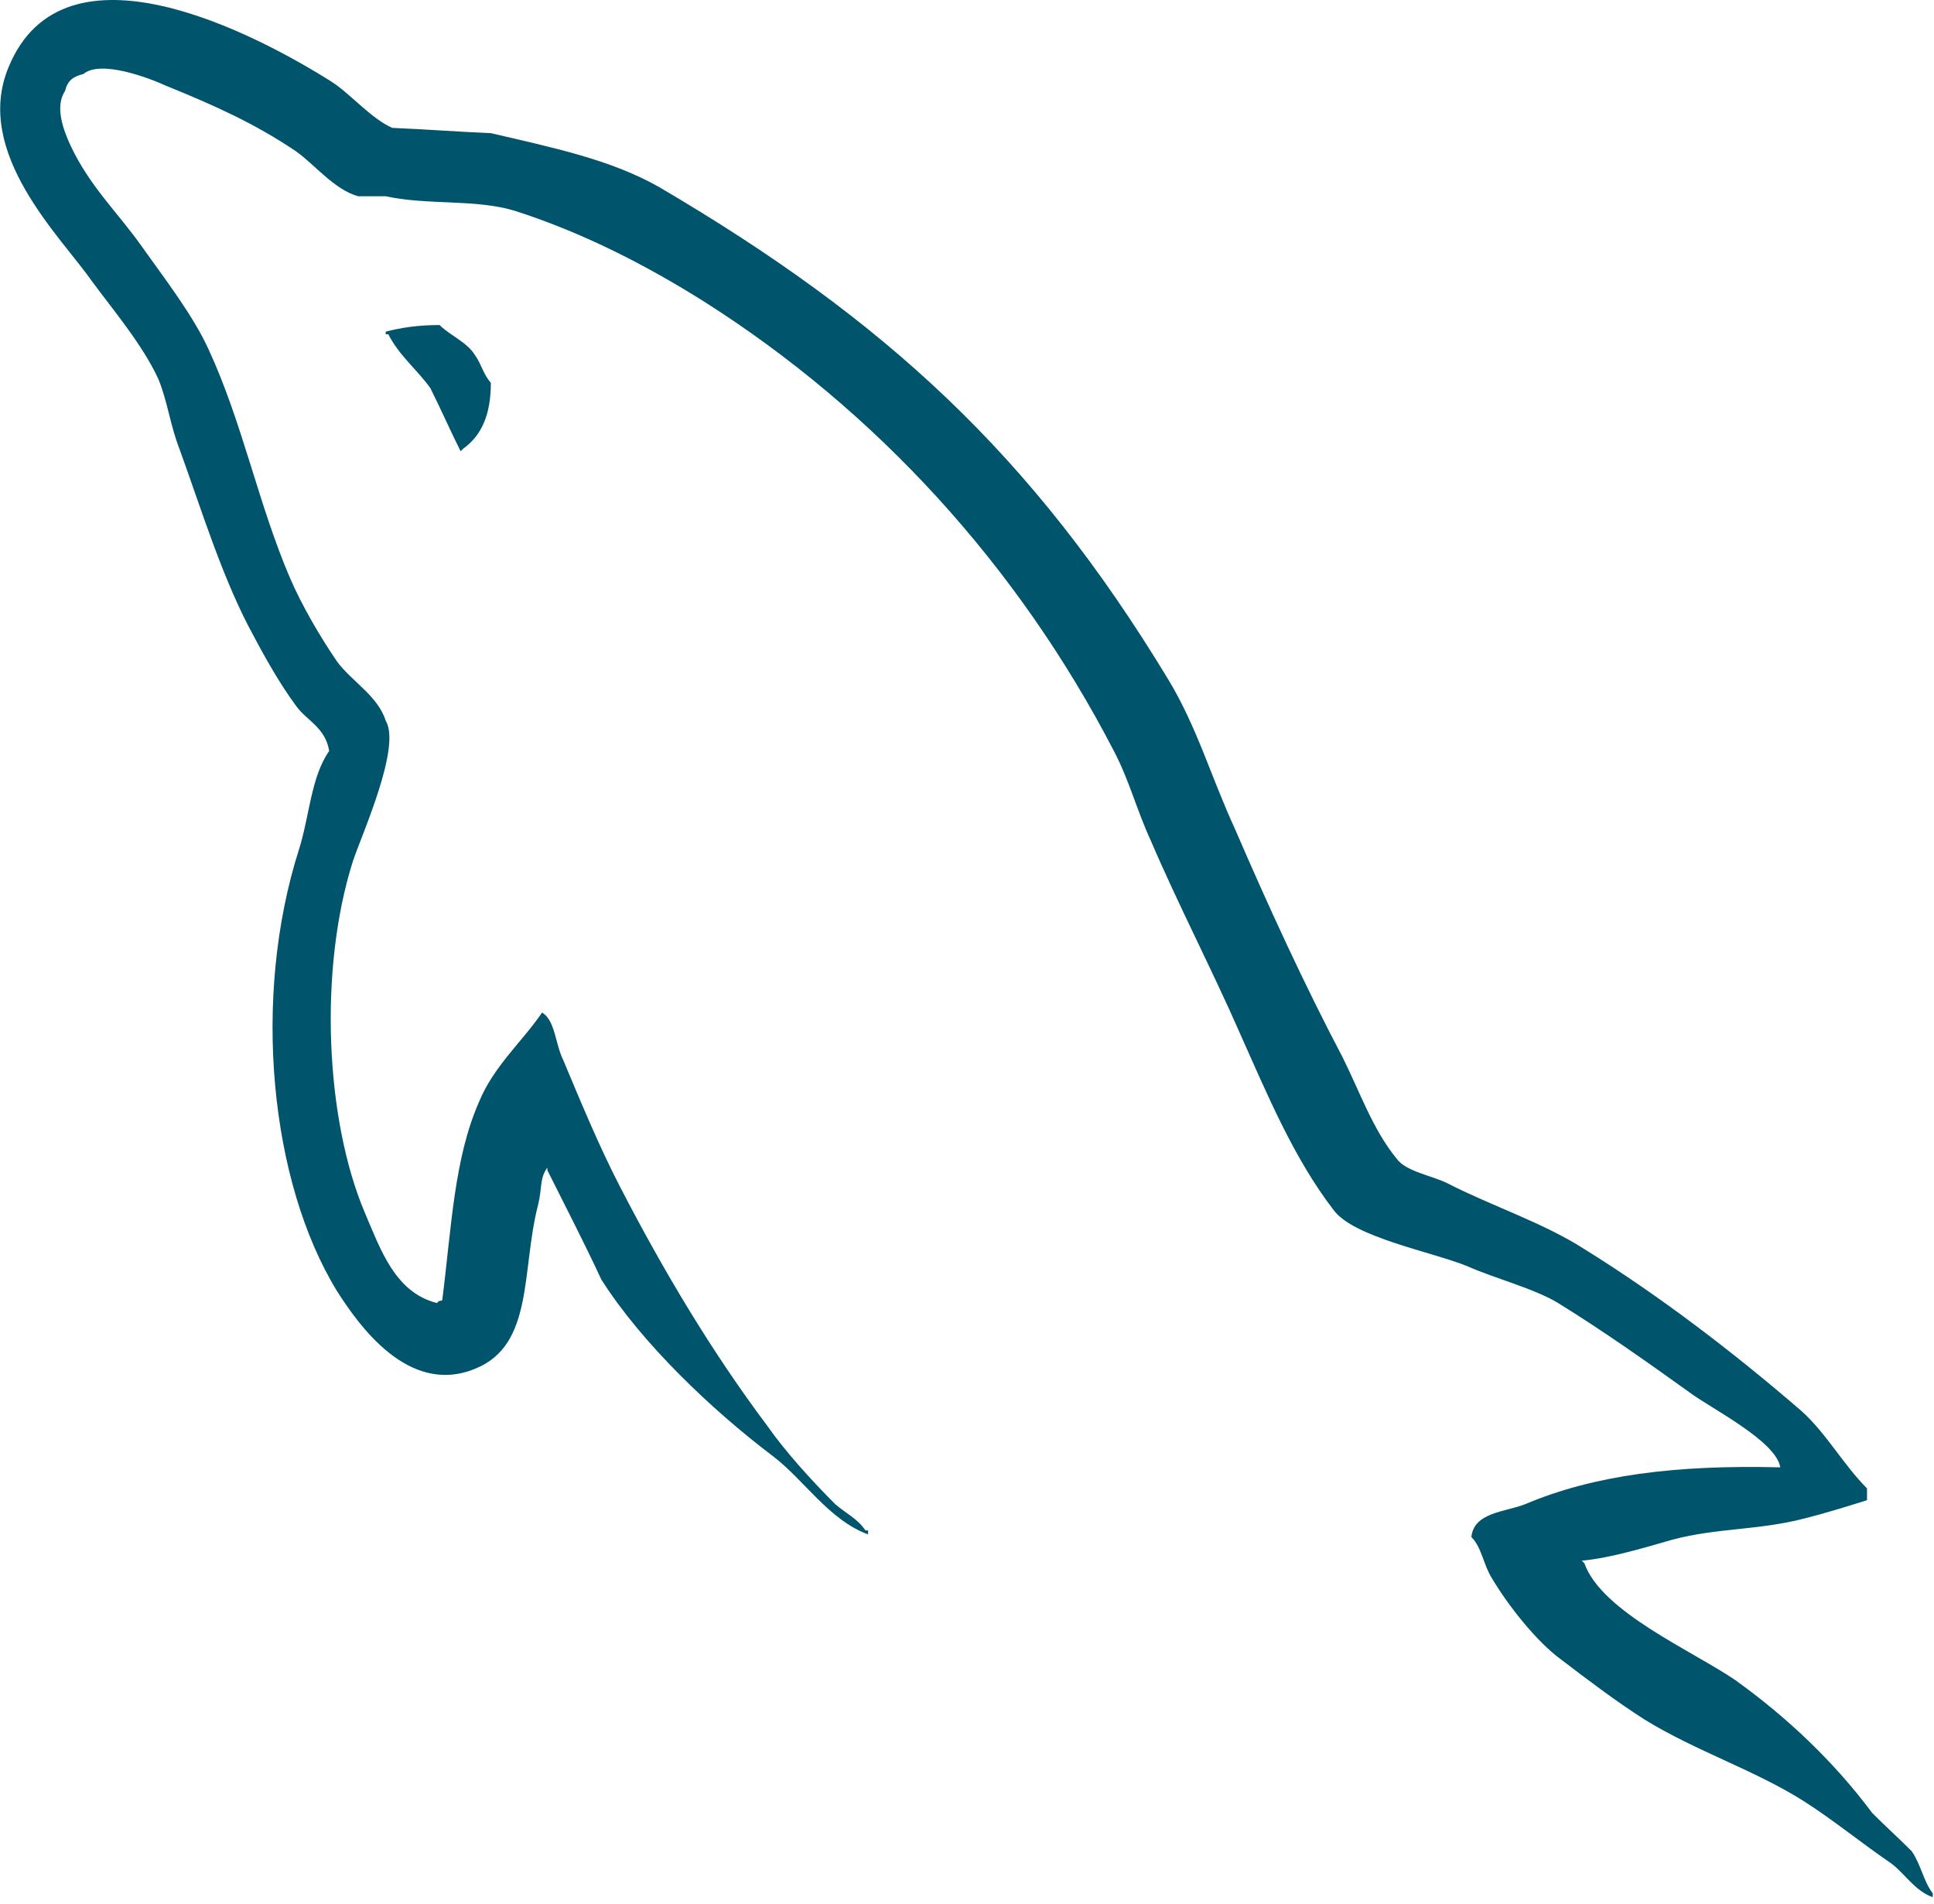
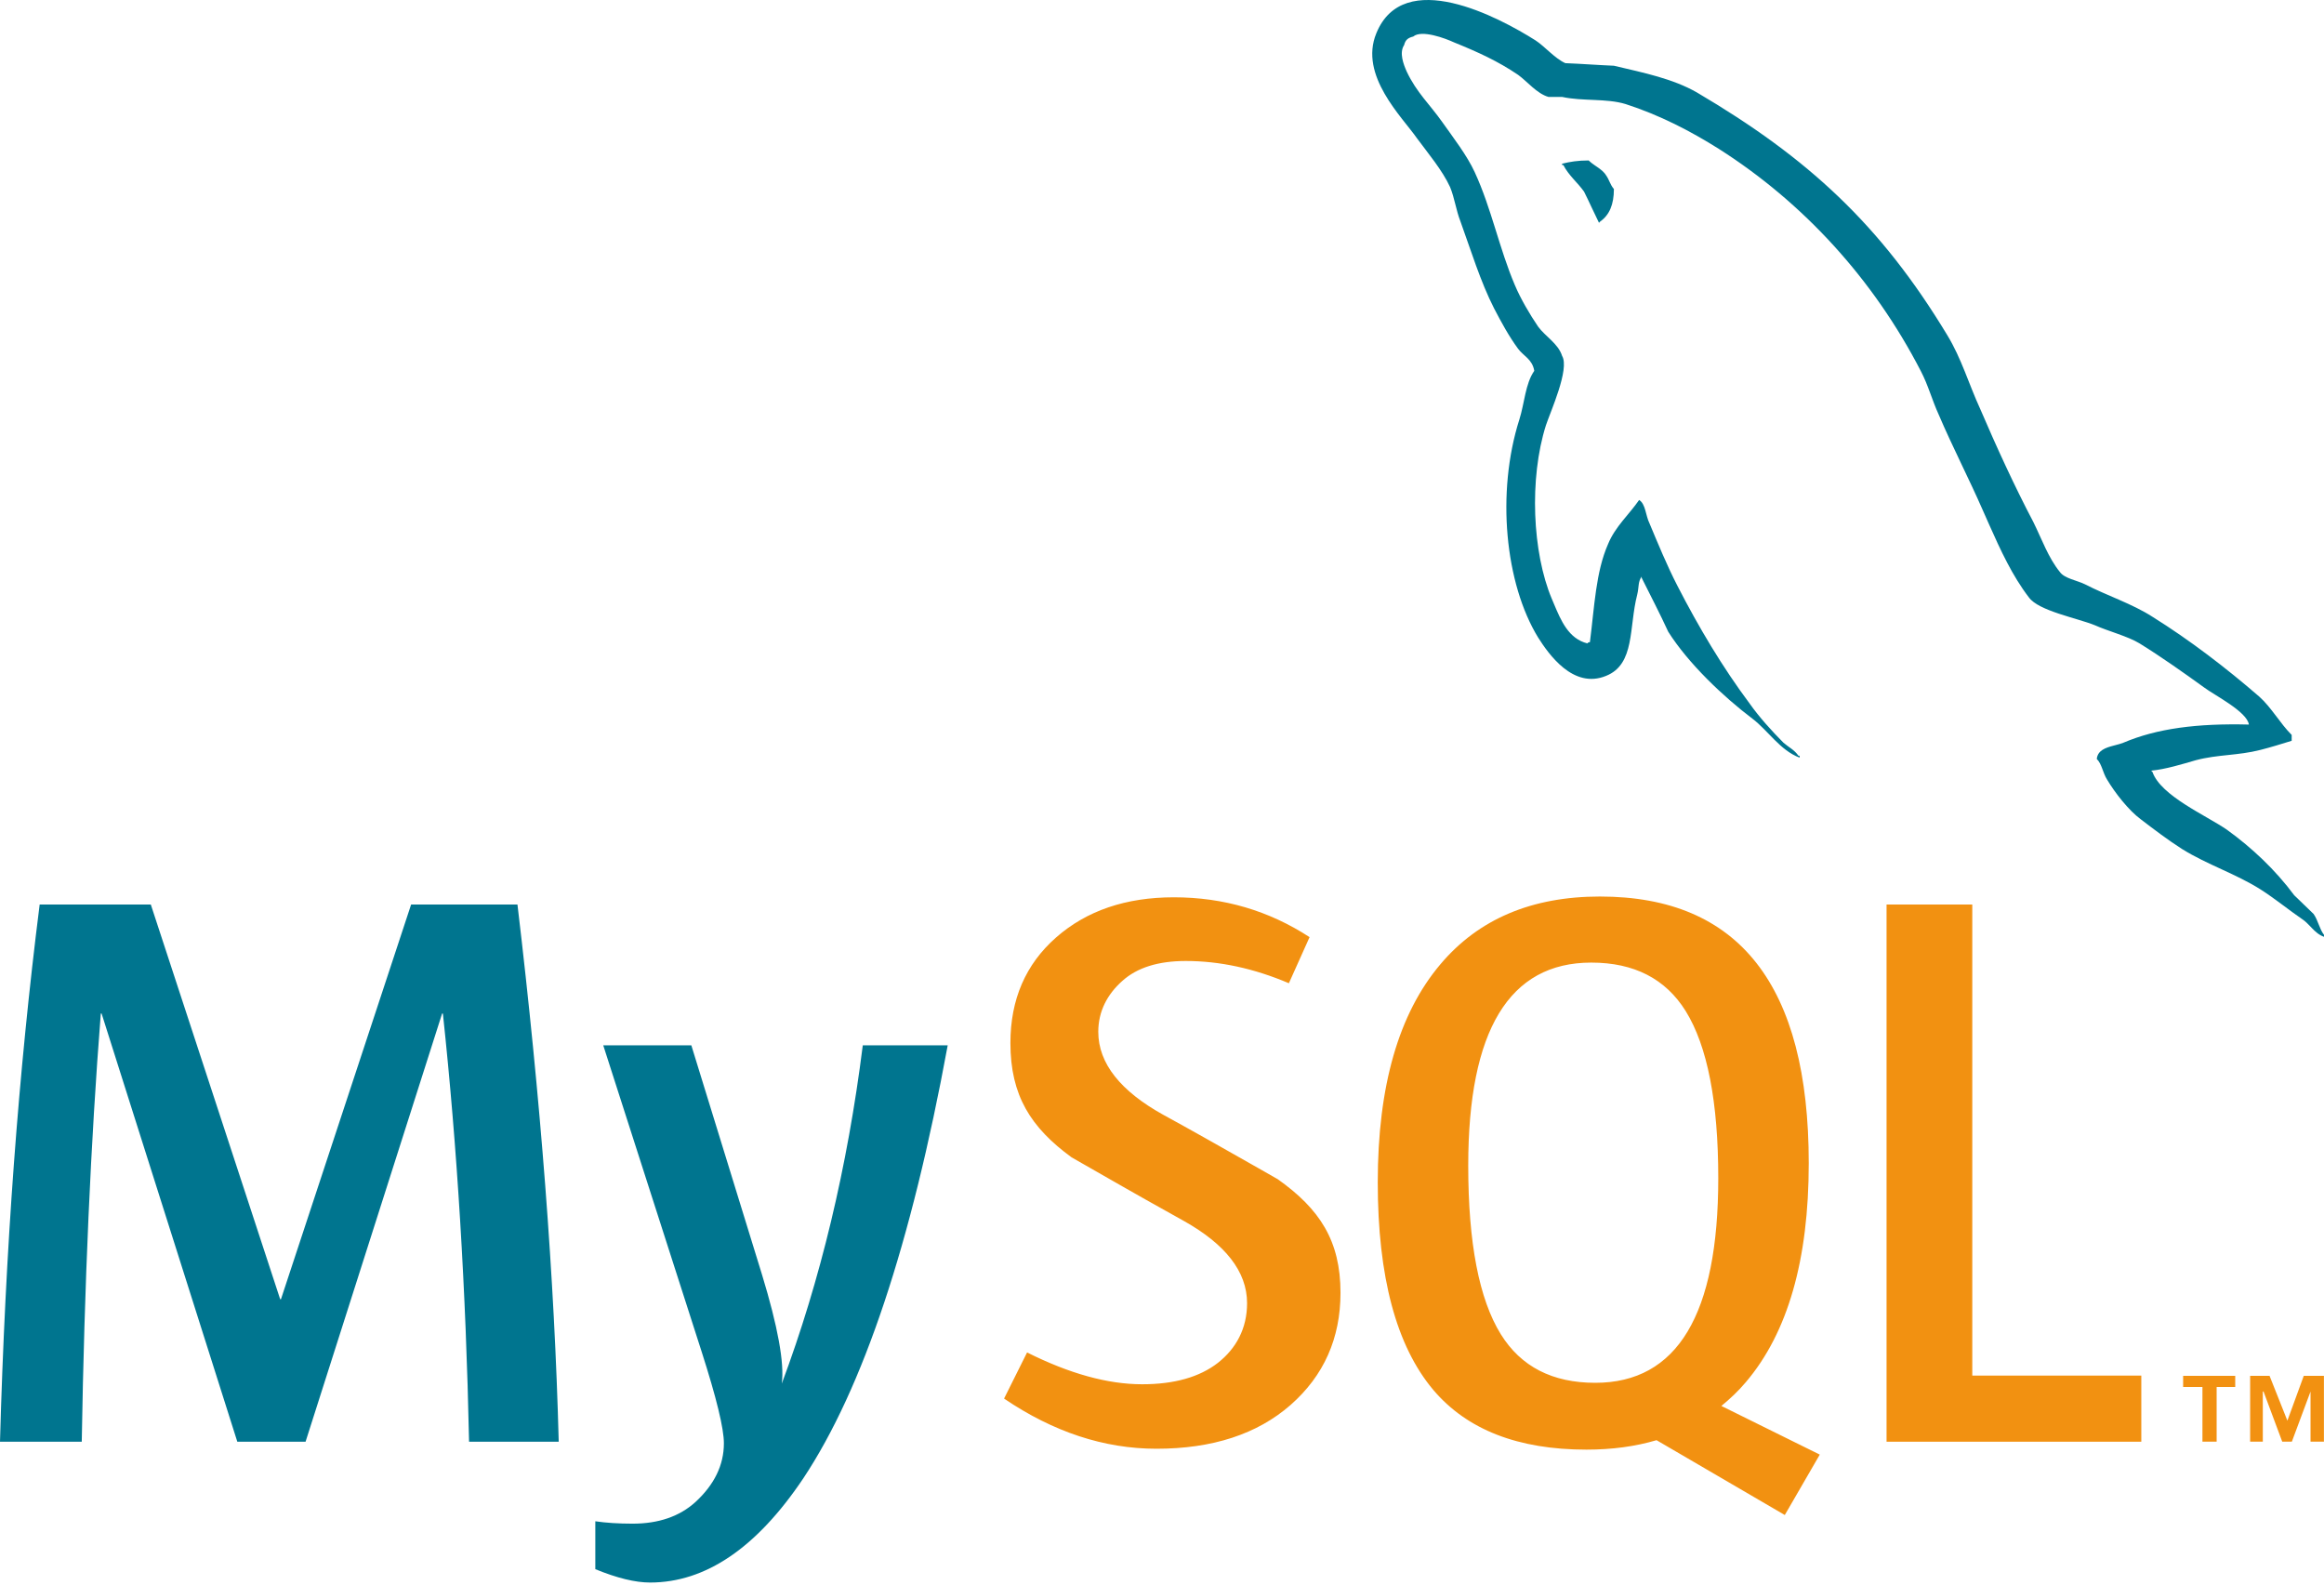
- <svg xmlns="http://www.w3.org/2000/svg" width="256" height="252" viewBox="0 0 256 252" fill="none">
-   <path d="M235.649 194.212C221.731 193.865 210.944 195.257 201.897 199.084C199.287 200.127 195.111 200.128 194.763 203.433C196.155 204.826 196.329 207.088 197.547 209.001C199.636 212.48 203.288 217.178 206.594 219.615C210.247 222.398 213.902 225.181 217.728 227.617C224.514 231.793 232.17 234.228 238.781 238.404C242.609 240.838 246.435 243.972 250.263 246.581C252.177 247.972 253.394 250.235 255.83 251.104V250.583C254.612 249.016 254.264 246.755 253.047 245.015C251.309 243.275 249.568 241.709 247.828 239.969C242.782 233.185 236.519 227.269 229.733 222.398C224.167 218.57 211.987 213.351 209.726 206.913C209.726 206.913 209.551 206.74 209.378 206.566C213.205 206.218 217.728 204.826 221.383 203.782C227.298 202.215 232.691 202.564 238.781 200.998C241.564 200.302 244.348 199.432 247.131 198.562V196.997C244.001 193.865 241.739 189.69 238.432 186.732C229.56 179.075 219.816 171.595 209.726 165.332C204.332 161.853 197.372 159.59 191.631 156.633C189.544 155.588 186.064 155.067 184.847 153.327C181.714 149.5 179.974 144.455 177.713 139.931C172.669 130.361 167.796 119.749 163.446 109.659C160.316 102.873 158.402 96.087 154.574 89.825C136.654 60.248 117.168 42.328 87.243 24.756C80.806 21.102 73.151 19.536 64.974 17.623C60.626 17.448 56.275 17.101 51.925 16.926C49.142 15.708 46.358 12.403 43.922 10.837C34.007 4.573 8.43 -8.996 1.123 8.924C-3.575 20.233 8.082 31.366 12.084 37.109C15.042 41.11 18.869 45.633 20.957 50.157C22.175 53.113 22.522 56.246 23.74 59.378C26.525 67.031 29.133 75.558 32.788 82.692C34.702 86.345 36.789 90.173 39.225 93.478C40.617 95.391 43.052 96.262 43.575 99.393C41.139 102.873 40.965 108.092 39.572 112.442C33.309 132.102 35.745 156.459 44.618 170.899C47.401 175.247 54.013 184.818 62.886 181.164C70.715 178.033 68.975 168.116 71.237 159.417C71.76 157.328 71.411 155.937 72.455 154.545C72.456 154.719 72.455 154.894 72.455 154.894C74.891 159.765 77.326 164.463 79.588 169.334C84.982 177.858 94.376 186.732 102.205 192.648C106.382 195.778 109.687 201.172 114.906 203.086V202.563H114.558C113.514 200.997 111.949 200.302 110.557 199.084C107.426 195.952 103.945 192.125 101.51 188.645C94.204 178.901 87.765 168.116 82.024 156.98C79.24 151.588 76.804 145.672 74.543 140.279C73.498 138.19 73.498 135.059 71.758 134.016C69.149 137.843 65.322 141.149 63.408 145.846C60.104 153.327 59.755 162.548 58.536 172.117C57.841 172.292 58.188 172.117 57.84 172.465C52.274 171.072 50.359 165.332 48.271 160.46C43.052 148.108 42.182 128.274 46.706 114.008C47.924 110.354 53.143 98.872 51.056 95.392C50.012 92.086 46.531 90.173 44.618 87.563C42.356 84.257 39.92 80.082 38.355 76.428C34.179 66.685 32.091 55.898 27.568 46.155C25.48 41.631 21.827 36.934 18.869 32.759C15.564 28.061 11.91 24.756 9.3 19.188C8.431 17.274 7.212 14.143 8.604 12.055C8.952 10.664 9.647 10.142 11.04 9.794C13.302 7.879 19.739 10.315 22 11.359C28.438 13.967 33.831 16.405 39.225 20.058C41.66 21.798 44.27 25.104 47.401 25.974H51.055C56.623 27.191 62.886 26.322 68.105 27.887C77.327 30.844 85.677 35.194 93.159 39.892C115.951 54.332 134.739 74.863 147.441 99.393C149.529 103.394 150.398 107.049 152.312 111.224C155.966 119.749 160.489 128.448 164.143 136.799C167.796 144.975 171.275 153.327 176.495 160.113C179.106 163.765 189.543 165.68 194.241 167.594C197.721 169.159 203.115 170.552 206.246 172.465C212.161 176.117 218.076 180.294 223.644 184.296C226.428 186.383 235.126 190.733 235.649 194.212L235.649 194.212Z" fill="#00546B" />
-   <path d="M58.187 43.023C55.23 43.023 53.143 43.372 51.055 43.894C51.055 43.893 51.055 44.068 51.055 44.242H51.403C52.796 47.025 55.23 48.939 56.969 51.374C58.362 54.158 59.579 56.942 60.972 59.726C61.145 59.552 61.319 59.378 61.319 59.378C63.756 57.637 64.973 54.854 64.973 50.679C63.929 49.461 63.755 48.243 62.885 47.025C61.842 45.284 59.579 44.415 58.187 43.023Z" fill="#00546B" />
+ <svg xmlns="http://www.w3.org/2000/svg" viewBox="0 0 512 349">
+   <path fill="#00758f" d="m152.31 230.297l15.56 50.487c3.496 11.463 4.954 19.465 4.37 24.026q12.765-34.188 17.839-74.513h18.71q-12.069 65.65-31.827 95.41c-10.262 15.289-21.504 22.933-33.746 22.933c-3.264 0-7.288-.986-12.063-2.944v-10.55c2.333.342 5.07.525 8.218.525q8.565-.002 13.816-4.742c4.193-3.849 6.292-8.175 6.292-12.97c0-3.274-1.637-9.993-4.896-20.157l-21.68-67.505zM33.223 199.266l28.5 86.956h.176l28.675-86.956h23.428c5.13 43.124 8.16 82.581 9.09 118.346H103.34q-1.044-50.148-5.768-94.32H97.4l-30.078 94.32H52.28l-29.896-94.32h-.176q-3.325 42.422-4.196 94.32H0c1.164-42.08 4.077-81.525 8.739-118.346z" />
+   <path fill="#f29111" d="M352.498 197.51c30.657 0 45.986 19.586 45.986 58.739c0 21.276-4.61 37.347-13.821 48.204c-1.66 1.984-3.495 3.698-5.427 5.286l21.695 10.727l-.021-.001l-7.703 13.302l-28.253-16.485q-7.026 2.08-15.451 2.08c-15.053 0-26.297-4.387-33.731-13.15c-8.16-9.694-12.238-24.955-12.238-45.757c0-21.156 4.602-37.166 13.816-48.037c8.392-9.944 20.11-14.909 35.148-14.909m-93.88.172c10.957 0 20.92 2.932 29.894 8.775l-4.558 10.157c-7.679-3.264-15.25-4.903-22.716-4.903c-6.058 0-10.726 1.458-13.98 4.392c-3.272 2.908-5.296 6.65-5.296 11.212c0 7.01 4.994 13.089 14.215 18.225a816 816 0 0 1 9.031 5.011l.688.387l.345.194l.689.387l.344.194l.688.388c6.98 3.935 13.548 7.691 13.548 7.691c9.22 6.545 13.816 13.523 13.816 25.016c0 10.037-3.678 18.276-11.01 24.723c-7.337 6.418-17.194 9.636-29.538 9.636c-11.545 0-22.734-3.704-33.572-11.05l5.07-10.166c9.327 4.675 17.767 7.01 25.346 7.01c7.108 0 12.672-1.587 16.697-4.721c4.017-3.157 6.424-7.56 6.424-13.143c0-7.027-4.888-13.034-13.855-18.073a898 898 0 0 1-8.395-4.697l-.687-.389c-1.262-.713-2.533-1.435-3.778-2.142l-.675-.384c-6.055-3.444-11.29-6.453-11.29-6.453c-8.964-6.557-13.459-13.592-13.459-25.184c0-9.587 3.352-17.336 10.046-23.231q10.066-8.862 25.968-8.862m175.895 1.584v103.788h37.238v14.558h-56.124V199.266zm57.93 103.833v2.46h-4.094v12.04h-3.13v-12.04h-4.253v-2.46zm7.56 0l3.931 9.884l3.611-9.884h4.437v14.5h-2.95v-11.035l-4.11 11.035h-2.127l-4.117-11.035h-.158v11.035h-2.791v-14.5zM350.57 212.064c-18.066 0-27.104 14.91-27.104 44.71c0 17.07 2.395 29.448 7.176 37.163c4.428 7.14 11.363 10.703 20.806 10.703c18.066 0 27.103-15.026 27.103-45.064c0-16.831-2.395-29.103-7.17-36.822c-4.433-7.124-11.365-10.69-20.81-10.69" />
+   <path fill="#00758f" d="M303.218 7.333c5.993-14.726 26.948-3.574 35.08 1.57c1.993 1.287 4.279 4.006 6.564 5.011c3.565.14 7.127.419 10.698.568c6.698 1.574 12.972 2.86 18.25 5.866c24.528 14.445 40.495 29.165 55.19 53.479c3.14 5.15 4.709 10.723 7.274 16.296c3.56 8.307 7.56 17.027 11.692 24.882c1.85 3.724 3.281 7.865 5.85 11.01c1.003 1.438 3.852 1.862 5.555 2.721c4.708 2.437 10.412 4.287 14.84 7.147c8.269 5.156 16.264 11.3 23.532 17.59c2.709 2.428 4.555 5.865 7.136 8.433v1.296c-2.291.703-4.574 1.423-6.859 2c-4.991 1.282-9.412.992-14.254 2.275c-2.992.868-6.707 2.013-9.845 2.304l.29.292c1.846 5.275 11.834 9.565 16.402 12.72c5.548 4.004 10.689 8.86 14.827 14.437c1.429 1.423 2.858 2.718 4.28 4.137c.994 1.438 1.274 3.298 2.28 4.58v.434c-1.114-.393-1.915-1.143-2.674-1.927l-.453-.473c-.453-.47-.91-.932-1.431-1.313c-3.148-2.15-6.274-4.722-9.422-6.721c-5.412-3.434-11.689-5.427-17.246-8.874c-3.142-2.001-6.137-4.28-9.132-6.57c-2.715-2.007-5.705-5.861-7.411-8.721c-1.005-1.58-1.143-3.437-2.291-4.58c.205-1.909 1.954-2.476 3.719-2.942l.406-.107c.609-.158 1.205-.316 1.725-.525c7.414-3.148 16.253-4.29 27.667-4.004c-.43-2.866-7.562-6.437-9.839-8.153c-4.57-3.294-9.409-6.731-14.257-9.729c-2.569-1.57-6.996-2.716-9.842-3.999c-3.851-1.574-12.41-3.147-14.544-6.145c-3.625-4.726-6.229-10.363-8.757-16.057l-.688-1.554l-.69-1.553c-2.988-6.857-6.7-14.006-9.695-21.027c-1.566-3.425-2.285-6.431-4-9.716c-10.407-20.158-25.81-37.035-44.485-48.904c-6.137-3.862-12.98-7.436-20.534-9.865c-4.281-1.293-9.419-.578-13.98-1.57h-3.002c-2.562-.722-4.701-3.438-6.7-4.87c-4.415-2.998-8.837-5.011-14.117-7.15c-1.85-.858-7.133-2.856-8.977-1.283c-1.142.287-1.721.718-2.002 1.864c-1.136 1.71-.137 4.286.57 5.863c2.142 4.57 5.134 7.286 7.85 11.148c2.416 3.425 5.417 7.287 7.13 11.011c3.696 8.005 5.417 16.874 8.842 24.878c1.27 3.01 3.279 6.435 5.128 9.15c1.567 2.155 4.416 3.713 5.278 6.441c1.718 2.86-2.572 12.297-3.565 15.294c-3.715 11.727-2.995 28.028 1.283 38.193l.228.536l.228.543c1.562 3.723 3.234 7.732 7.387 8.773c.286-.284 0-.135.567-.284c1.005-7.868 1.288-15.445 4-21.601c1.567-3.849 4.696-6.57 6.841-9.712c1.43.856 1.43 3.437 2.282 5.145c1.856 4.43 3.849 9.287 6.137 13.73c4.696 9.15 9.98 18.021 15.967 26.025c2.005 2.859 4.85 6.006 7.416 8.581c1.143.997 2.423 1.573 3.282 2.856h.28v.432c-4.278-1.577-6.99-6.003-10.402-8.587c-6.424-4.857-14.117-12.151-18.545-19.15c-1.852-4.018-3.854-7.869-5.85-11.867v-.289c-.853 1.142-.567 2.276-.994 4.004c-1.852 7.145-.426 15.296-6.843 17.866c-7.274 3.01-12.7-4.857-14.977-8.432c-7.276-11.866-9.269-31.884-4.138-48.043c1.14-3.577 1.295-7.867 3.285-10.723c-.43-2.582-2.42-3.288-3.571-4.87c-1.996-2.704-3.705-5.854-5.268-8.857c-3.002-5.866-5.138-12.875-7.417-19.166c-1.002-2.569-1.289-5.148-2.288-7.58c-1.704-3.712-4.845-7.436-7.268-10.72c-3.281-4.72-12.837-13.868-8.985-23.168m46.772 28.015c.381.382.841.716 1.317 1.045l.574.394c.765.53 1.506 1.088 1.96 1.848c.72 1.006.854 1.999 1.716 3.007c0 3.437-.996 5.722-3.007 7.146c0 0-.137.15-.278.29c-1.14-2.291-2.139-4.57-3.287-6.859c-1.414-1.998-3.413-3.583-4.565-5.866h-.277v-.287c1.721-.425 3.428-.718 5.847-.718" />
</svg>
